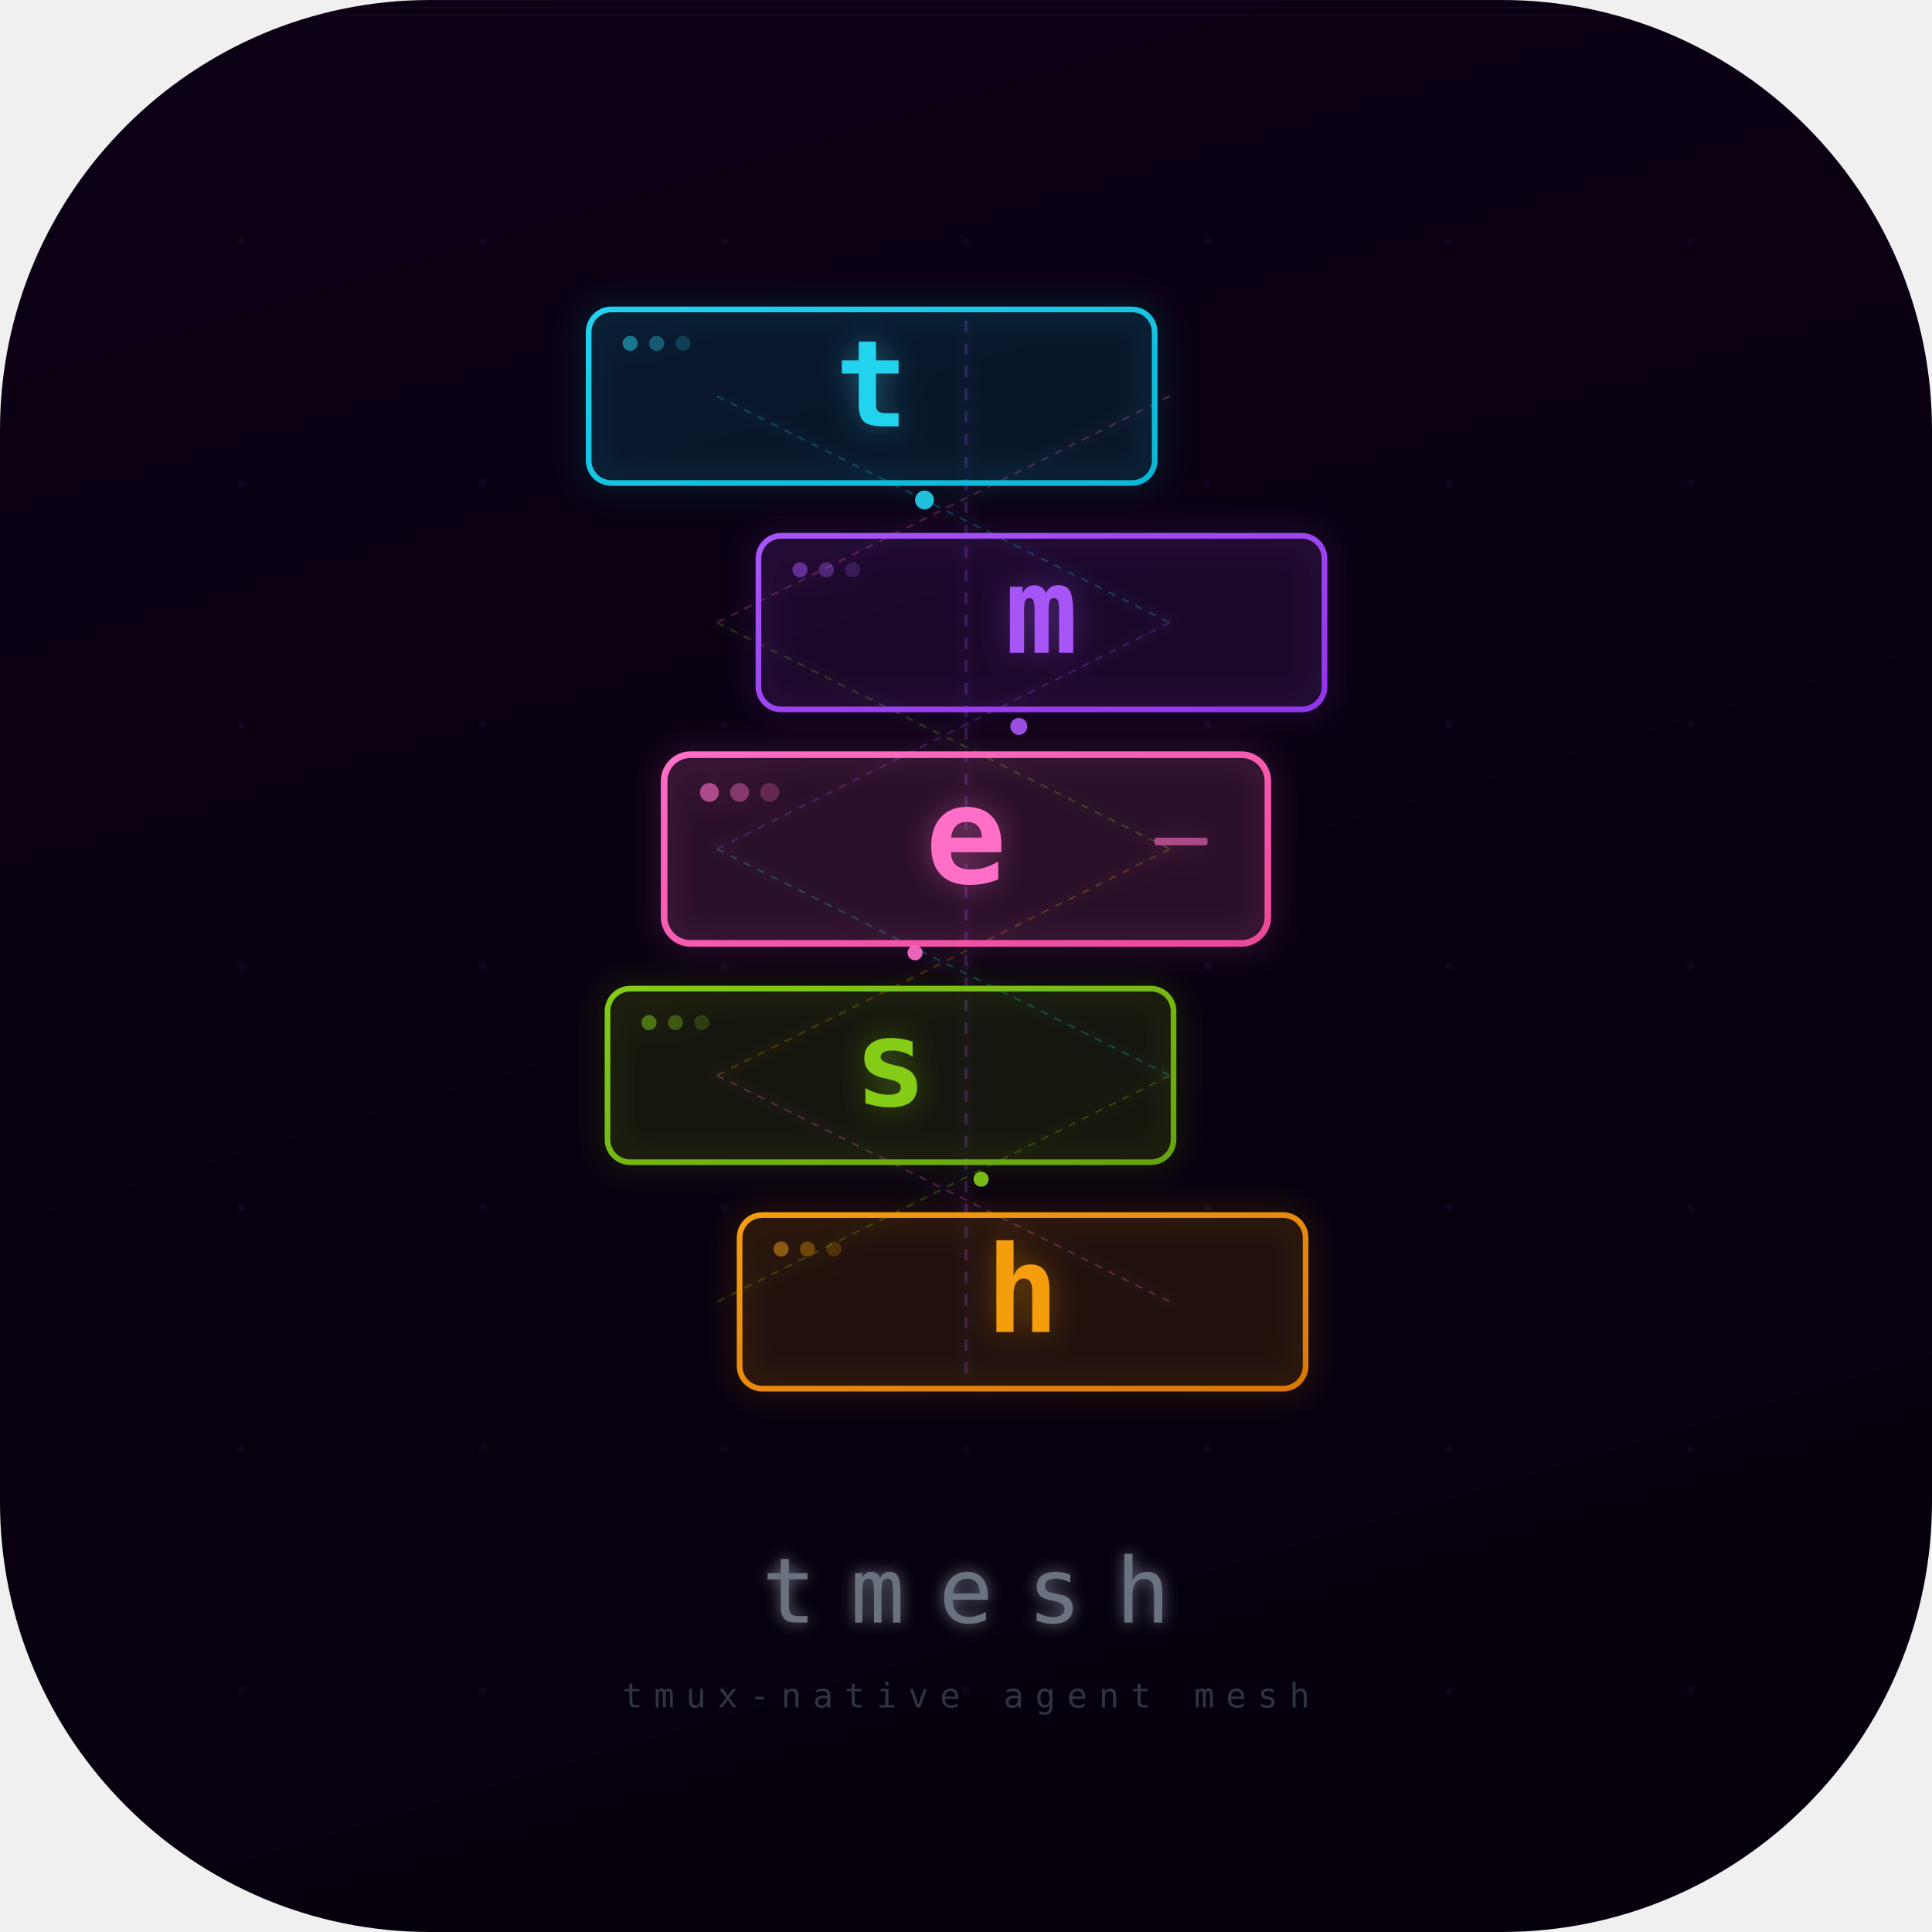
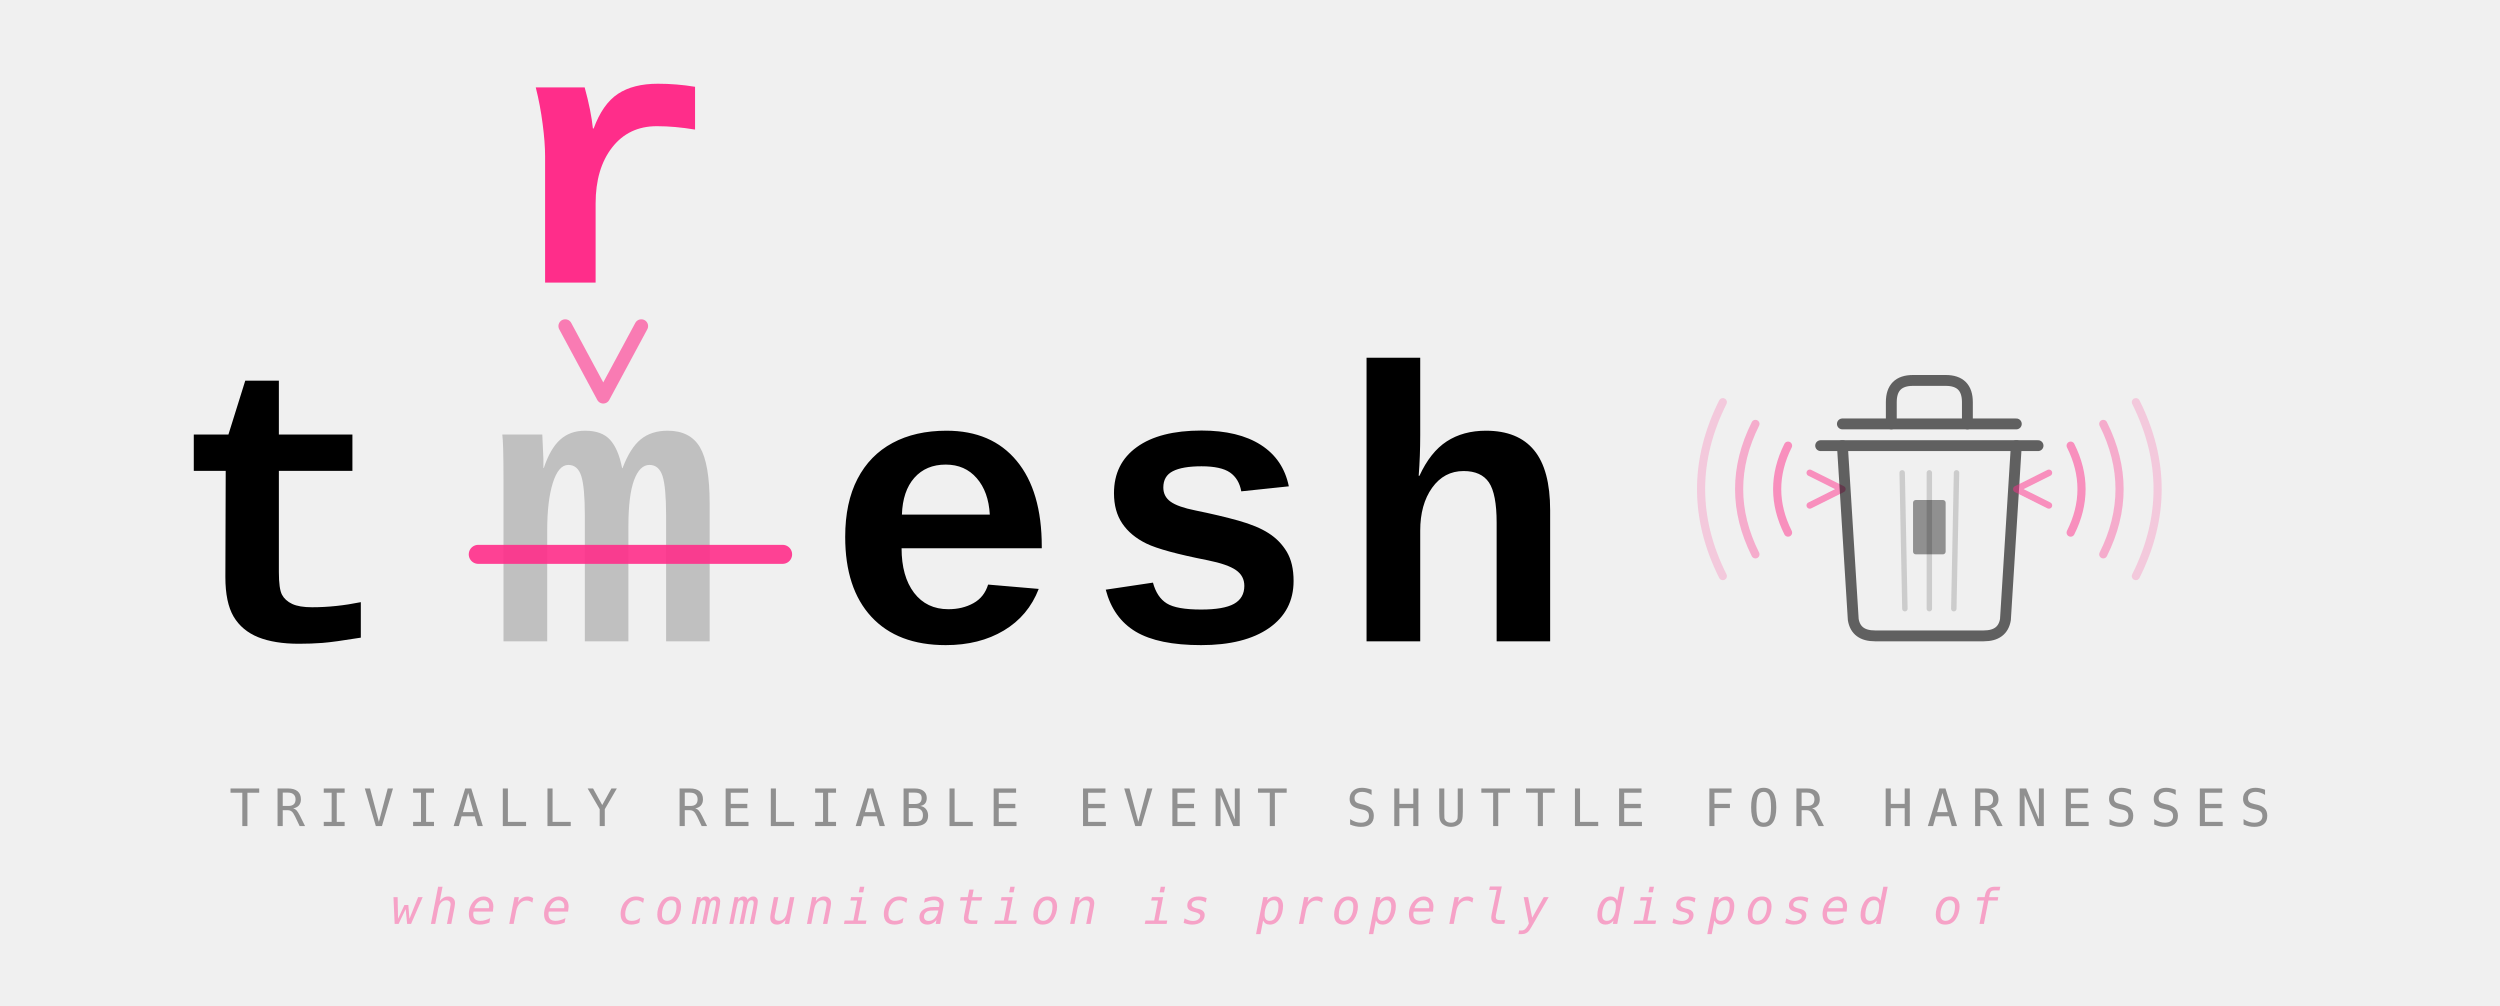
- <svg xmlns="http://www.w3.org/2000/svg" viewBox="0 0 1024 1024">
-   <defs>
-     <linearGradient id="bg" x1="0" y1="0" x2="0.3" y2="1">
-       <stop offset="0%" stop-color="#0C0015" />
-       <stop offset="100%" stop-color="#06000D" />
-     </linearGradient>
-     <linearGradient id="block-t" x1="0" y1="0" x2="1" y2="1">
-       <stop offset="0%" stop-color="#22D3EE" />
-       <stop offset="100%" stop-color="#06B6D4" />
-     </linearGradient>
-     <linearGradient id="block-m" x1="0" y1="0" x2="1" y2="1">
-       <stop offset="0%" stop-color="#A855F7" />
-       <stop offset="100%" stop-color="#9333EA" />
-     </linearGradient>
-     <linearGradient id="block-e" x1="0" y1="0" x2="1" y2="1">
-       <stop offset="0%" stop-color="#FF6EC7" />
-       <stop offset="100%" stop-color="#EC4899" />
-     </linearGradient>
-     <linearGradient id="block-s" x1="0" y1="0" x2="1" y2="1">
-       <stop offset="0%" stop-color="#84CC16" />
-       <stop offset="100%" stop-color="#65A30D" />
-     </linearGradient>
-     <linearGradient id="block-h" x1="0" y1="0" x2="1" y2="1">
-       <stop offset="0%" stop-color="#F59E0B" />
-       <stop offset="100%" stop-color="#D97706" />
-     </linearGradient>
-     <filter id="glow-cyan" x="-40%" y="-40%" width="180%" height="180%">
-       <feGaussianBlur stdDeviation="8" result="b" />
-       <feFlood flood-color="#22D3EE" flood-opacity="0.4" result="c" />
-       <feComposite in="c" in2="b" operator="in" result="g" />
-       <feMerge>
-         <feMergeNode in="g" />
-         <feMergeNode in="SourceGraphic" />
-       </feMerge>
-     </filter>
-     <filter id="glow-purple" x="-40%" y="-40%" width="180%" height="180%">
-       <feGaussianBlur stdDeviation="8" result="b" />
-       <feFlood flood-color="#A855F7" flood-opacity="0.4" result="c" />
-       <feComposite in="c" in2="b" operator="in" result="g" />
-       <feMerge>
-         <feMergeNode in="g" />
-         <feMergeNode in="SourceGraphic" />
-       </feMerge>
-     </filter>
-     <filter id="glow-pink" x="-40%" y="-40%" width="180%" height="180%">
-       <feGaussianBlur stdDeviation="8" result="b" />
-       <feFlood flood-color="#FF6EC7" flood-opacity="0.4" result="c" />
-       <feComposite in="c" in2="b" operator="in" result="g" />
-       <feMerge>
-         <feMergeNode in="g" />
-         <feMergeNode in="SourceGraphic" />
-       </feMerge>
-     </filter>
-     <filter id="glow-lime" x="-40%" y="-40%" width="180%" height="180%">
-       <feGaussianBlur stdDeviation="8" result="b" />
-       <feFlood flood-color="#84CC16" flood-opacity="0.4" result="c" />
-       <feComposite in="c" in2="b" operator="in" result="g" />
-       <feMerge>
-         <feMergeNode in="g" />
-         <feMergeNode in="SourceGraphic" />
-       </feMerge>
-     </filter>
-     <filter id="glow-amber" x="-40%" y="-40%" width="180%" height="180%">
-       <feGaussianBlur stdDeviation="8" result="b" />
-       <feFlood flood-color="#F59E0B" flood-opacity="0.4" result="c" />
-       <feComposite in="c" in2="b" operator="in" result="g" />
-       <feMerge>
-         <feMergeNode in="g" />
-         <feMergeNode in="SourceGraphic" />
-       </feMerge>
-     </filter>
-     <filter id="mesh-glow" x="-20%" y="-20%" width="140%" height="140%">
-       <feGaussianBlur stdDeviation="3" result="b" />
-       <feMerge>
-         <feMergeNode in="b" />
-         <feMergeNode in="SourceGraphic" />
-       </feMerge>
-     </filter>
-     <filter id="text-glow" x="-30%" y="-30%" width="160%" height="160%">
-       <feGaussianBlur stdDeviation="4" result="b" />
-       <feMerge>
-         <feMergeNode in="b" />
-         <feMergeNode in="SourceGraphic" />
-       </feMerge>
-     </filter>
-     <clipPath id="squircle">
-       <rect x="0" y="0" width="1024" height="1024" rx="228" />
-     </clipPath>
-   </defs>
-   <g clip-path="url(#squircle)">
-     <rect width="1024" height="1024" fill="url(#bg)" />
-     <g opacity="0.03">
-       <line x1="0" y1="0" x2="1024" y2="0" stroke="#fff" stroke-width="1" />
-       <line x1="0" y1="4" x2="1024" y2="4" stroke="#fff" stroke-width="1" />
-       <line x1="0" y1="8" x2="1024" y2="8" stroke="#fff" stroke-width="1" />
-       <rect width="1024" height="1024" fill="url(#bg)" opacity="0" />
+ <svg xmlns="http://www.w3.org/2000/svg" viewBox="10 10 460 185" width="460" height="185">
+   <g fill="currentColor" font-family="'SF Mono','Fira Code','Cascadia Code','Consolas','Courier New',monospace">
+     <text x="40" y="128" font-size="72" font-weight="700" letter-spacing="4">t</text>
+     <text x="100" y="128" font-size="72" font-weight="700" letter-spacing="4" opacity="0.2">m</text>
+     <line x1="98" y1="112" x2="154" y2="112" stroke="#ff2d8a" stroke-width="3.5" stroke-linecap="round" opacity="0.9" />
+     <text x="102" y="62" font-size="68" font-weight="700" fill="#ff2d8a">r</text>
+     <path d="M128 70 L121 83 L114 70" fill="none" stroke="#ff2d8a" stroke-width="2.5" stroke-linecap="round" stroke-linejoin="round" opacity="0.6" />
+     <text x="162" y="128" font-size="72" font-weight="700" letter-spacing="4">esh</text>
+   </g>
+   <g transform="translate(345, 82)">
+     <path d="M-6 10 Q-10 18 -6 26" fill="none" stroke="#ff2d8a" stroke-width="1.5" stroke-linecap="round" opacity="0.5" />
+     <path d="M-12 6 Q-18 18 -12 30" fill="none" stroke="#ff2d8a" stroke-width="1.5" stroke-linecap="round" opacity="0.35" />
+     <path d="M-18 2 Q-26 18 -18 34" fill="none" stroke="#ff2d8a" stroke-width="1.5" stroke-linecap="round" opacity="0.2" />
+     <path d="M-2 15 L4 18 L-2 21" fill="none" stroke="#ff2d8a" stroke-width="1.2" stroke-linecap="round" stroke-linejoin="round" opacity="0.5" />
+     <g fill="none" stroke="currentColor" stroke-width="2" stroke-linecap="round" stroke-linejoin="round" opacity="0.6">
+       <line x1="4" y1="6" x2="36" y2="6" />
+       <path d="M13 6 L13 2 Q13 -2 17 -2 L23 -2 Q27 -2 27 2 L27 6" />
+       <line x1="0" y1="10" x2="40" y2="10" />
+       <path d="M4 10 L6 42 Q6.5 45 10 45 L30 45 Q33.5 45 34 42 L36 10" />
+       <line x1="15" y1="15" x2="15.5" y2="40" stroke-width="1" opacity="0.25" />
+       <line x1="20" y1="15" x2="20" y2="40" stroke-width="1" opacity="0.25" />
+       <line x1="25" y1="15" x2="24.5" y2="40" stroke-width="1" opacity="0.25" />
    </g>
-     <g opacity="0.06">
-       <g fill="#A855F7">
-         <circle cx="128" cy="128" r="2" />
-         <circle cx="256" cy="128" r="2" />
-         <circle cx="384" cy="128" r="2" />
-         <circle cx="512" cy="128" r="2" />
-         <circle cx="640" cy="128" r="2" />
-         <circle cx="768" cy="128" r="2" />
-         <circle cx="896" cy="128" r="2" />
-         <circle cx="128" cy="256" r="2" />
-         <circle cx="256" cy="256" r="2" />
-         <circle cx="384" cy="256" r="2" />
-         <circle cx="512" cy="256" r="2" />
-         <circle cx="640" cy="256" r="2" />
-         <circle cx="768" cy="256" r="2" />
-         <circle cx="896" cy="256" r="2" />
-         <circle cx="128" cy="384" r="2" />
-         <circle cx="256" cy="384" r="2" />
-         <circle cx="384" cy="384" r="2" />
-         <circle cx="512" cy="384" r="2" />
-         <circle cx="640" cy="384" r="2" />
-         <circle cx="768" cy="384" r="2" />
-         <circle cx="896" cy="384" r="2" />
-         <circle cx="128" cy="512" r="2" />
-         <circle cx="256" cy="512" r="2" />
-         <circle cx="384" cy="512" r="2" />
-         <circle cx="512" cy="512" r="2" />
-         <circle cx="640" cy="512" r="2" />
-         <circle cx="768" cy="512" r="2" />
-         <circle cx="896" cy="512" r="2" />
-         <circle cx="128" cy="640" r="2" />
-         <circle cx="256" cy="640" r="2" />
-         <circle cx="384" cy="640" r="2" />
-         <circle cx="512" cy="640" r="2" />
-         <circle cx="640" cy="640" r="2" />
-         <circle cx="768" cy="640" r="2" />
-         <circle cx="896" cy="640" r="2" />
-         <circle cx="128" cy="768" r="2" />
-         <circle cx="256" cy="768" r="2" />
-         <circle cx="384" cy="768" r="2" />
-         <circle cx="512" cy="768" r="2" />
-         <circle cx="640" cy="768" r="2" />
-         <circle cx="768" cy="768" r="2" />
-         <circle cx="896" cy="768" r="2" />
-         <circle cx="128" cy="896" r="2" />
-         <circle cx="256" cy="896" r="2" />
-         <circle cx="384" cy="896" r="2" />
-         <circle cx="512" cy="896" r="2" />
-         <circle cx="640" cy="896" r="2" />
-         <circle cx="768" cy="896" r="2" />
-         <circle cx="896" cy="896" r="2" />
-       </g>
-     </g>
+     <rect x="17" y="20" width="6" height="10" fill="currentColor" opacity="0.4" rx="0.5" />
+     <path d="M46 10 Q50 18 46 26" fill="none" stroke="#ff2d8a" stroke-width="1.5" stroke-linecap="round" opacity="0.5" />
+     <path d="M52 6 Q58 18 52 30" fill="none" stroke="#ff2d8a" stroke-width="1.5" stroke-linecap="round" opacity="0.35" />
+     <path d="M58 2 Q66 18 58 34" fill="none" stroke="#ff2d8a" stroke-width="1.5" stroke-linecap="round" opacity="0.2" />
+     <path d="M42 15 L36 18 L42 21" fill="none" stroke="#ff2d8a" stroke-width="1.2" stroke-linecap="round" stroke-linejoin="round" opacity="0.5" />
  </g>
-   <g clip-path="url(#squircle)">
-     <g filter="url(#mesh-glow)" opacity="0.25">
-       <line x1="512" y1="170" x2="512" y2="730" stroke="#A855F7" stroke-width="1.5" stroke-dasharray="6,6" />
-       <line x1="380" y1="210" x2="620" y2="330" stroke="#22D3EE" stroke-width="1" stroke-dasharray="4,4" />
-       <line x1="620" y1="210" x2="380" y2="330" stroke="#FF6EC7" stroke-width="1" stroke-dasharray="4,4" />
-       <line x1="380" y1="330" x2="620" y2="450" stroke="#84CC16" stroke-width="1" stroke-dasharray="4,4" />
-       <line x1="620" y1="330" x2="380" y2="450" stroke="#A855F7" stroke-width="1" stroke-dasharray="4,4" />
-       <line x1="380" y1="450" x2="620" y2="570" stroke="#22D3EE" stroke-width="1" stroke-dasharray="4,4" />
-       <line x1="620" y1="450" x2="380" y2="570" stroke="#F59E0B" stroke-width="1" stroke-dasharray="4,4" />
-       <line x1="380" y1="570" x2="620" y2="690" stroke="#FF6EC7" stroke-width="1" stroke-dasharray="4,4" />
-       <line x1="620" y1="570" x2="380" y2="690" stroke="#84CC16" stroke-width="1" stroke-dasharray="4,4" />
-     </g>
-     <g transform="translate(542, 690)" filter="url(#glow-amber)">
-       <rect x="-150" y="-46" width="300" height="92" rx="12" fill="rgba(245,158,11,0.08)" stroke="url(#block-h)" stroke-width="3" />
-       <circle cx="-128" cy="-28" r="4" fill="#F59E0B" opacity="0.5" />
-       <circle cx="-114" cy="-28" r="4" fill="#F59E0B" opacity="0.35" />
-       <circle cx="-100" cy="-28" r="4" fill="#F59E0B" opacity="0.2" />
-       <text x="0" y="16" text-anchor="middle" font-family="'SF Mono','JetBrains Mono','Fira Code',monospace" font-weight="800" font-size="64" fill="#F59E0B" letter-spacing="4">h</text>
-     </g>
-     <g transform="translate(472, 570)" filter="url(#glow-lime)">
-       <rect x="-150" y="-46" width="300" height="92" rx="12" fill="rgba(132,204,22,0.08)" stroke="url(#block-s)" stroke-width="3" />
-       <circle cx="-128" cy="-28" r="4" fill="#84CC16" opacity="0.5" />
-       <circle cx="-114" cy="-28" r="4" fill="#84CC16" opacity="0.35" />
-       <circle cx="-100" cy="-28" r="4" fill="#84CC16" opacity="0.2" />
-       <text x="0" y="16" text-anchor="middle" font-family="'SF Mono','JetBrains Mono','Fira Code',monospace" font-weight="800" font-size="64" fill="#84CC16" letter-spacing="4">s</text>
-     </g>
-     <g transform="translate(512, 450)" filter="url(#glow-pink)">
-       <rect x="-160" y="-50" width="320" height="100" rx="14" fill="rgba(255,110,199,0.1)" stroke="url(#block-e)" stroke-width="3.5" />
-       <circle cx="-136" cy="-30" r="5" fill="#FF6EC7" opacity="0.6" />
-       <circle cx="-120" cy="-30" r="5" fill="#FF6EC7" opacity="0.4" />
-       <circle cx="-104" cy="-30" r="5" fill="#FF6EC7" opacity="0.25" />
-       <rect x="100" y="-6" width="28" height="4" rx="1" fill="#FF6EC7" opacity="0.6" />
-       <text x="0" y="18" text-anchor="middle" font-family="'SF Mono','JetBrains Mono','Fira Code',monospace" font-weight="800" font-size="72" fill="#FF6EC7" letter-spacing="4">e</text>
-     </g>
-     <g transform="translate(552, 330)" filter="url(#glow-purple)">
-       <rect x="-150" y="-46" width="300" height="92" rx="12" fill="rgba(168,85,247,0.08)" stroke="url(#block-m)" stroke-width="3" />
-       <circle cx="-128" cy="-28" r="4" fill="#A855F7" opacity="0.5" />
-       <circle cx="-114" cy="-28" r="4" fill="#A855F7" opacity="0.35" />
-       <circle cx="-100" cy="-28" r="4" fill="#A855F7" opacity="0.2" />
-       <text x="0" y="16" text-anchor="middle" font-family="'SF Mono','JetBrains Mono','Fira Code',monospace" font-weight="800" font-size="64" fill="#A855F7" letter-spacing="4">m</text>
-     </g>
-     <g transform="translate(462, 210)" filter="url(#glow-cyan)">
-       <rect x="-150" y="-46" width="300" height="92" rx="12" fill="rgba(34,211,238,0.08)" stroke="url(#block-t)" stroke-width="3" />
-       <circle cx="-128" cy="-28" r="4" fill="#22D3EE" opacity="0.5" />
-       <circle cx="-114" cy="-28" r="4" fill="#22D3EE" opacity="0.35" />
-       <circle cx="-100" cy="-28" r="4" fill="#22D3EE" opacity="0.2" />
-       <text x="0" y="16" text-anchor="middle" font-family="'SF Mono','JetBrains Mono','Fira Code',monospace" font-weight="800" font-size="64" fill="#22D3EE" letter-spacing="4">t</text>
-     </g>
-     <g opacity="0.9">
-       <circle cx="490" cy="265" r="5" fill="#22D3EE">
-         <animate attributeName="cy" values="240;300;240" dur="3s" repeatCount="indefinite" />
-         <animate attributeName="opacity" values="0.9;0.3;0.9" dur="3s" repeatCount="indefinite" />
-       </circle>
-       <circle cx="540" cy="385" r="4.5" fill="#A855F7">
-         <animate attributeName="cy" values="360;420;360" dur="2.5s" repeatCount="indefinite" />
-         <animate attributeName="opacity" values="0.8;0.2;0.8" dur="2.5s" repeatCount="indefinite" />
-       </circle>
-       <circle cx="485" cy="505" r="4" fill="#FF6EC7">
-         <animate attributeName="cy" values="480;540;480" dur="2.8s" repeatCount="indefinite" />
-         <animate attributeName="opacity" values="0.85;0.25;0.85" dur="2.8s" repeatCount="indefinite" />
-       </circle>
-       <circle cx="520" cy="625" r="4" fill="#84CC16">
-         <animate attributeName="cy" values="600;660;600" dur="3.2s" repeatCount="indefinite" />
-         <animate attributeName="opacity" values="0.8;0.3;0.8" dur="3.2s" repeatCount="indefinite" />
-       </circle>
-     </g>
-   </g>
-   <g clip-path="url(#squircle)">
-     <text x="512" y="860" text-anchor="middle" font-family="'SF Mono','JetBrains Mono','Fira Code','Cascadia Code','Consolas',monospace" font-weight="300" font-size="48" letter-spacing="18" fill="#6B7280" filter="url(#text-glow)">tmesh</text>
-     <text x="512" y="905" text-anchor="middle" font-family="'SF Mono','JetBrains Mono','Fira Code',monospace" font-weight="300" font-size="18" letter-spacing="6" fill="#4B5563" opacity="0.6">tmux-native agent mesh</text>
-   </g>
+   <text x="240" y="162" text-anchor="middle" font-family="'SF Mono','Fira Code','Consolas',monospace" font-size="9.5" fill="currentColor" opacity="0.4" letter-spacing="2.5">TRIVIALLY RELIABLE EVENT SHUTTLE FOR HARNESSES</text>
+   <text x="230" y="180" text-anchor="middle" font-family="'SF Mono','Fira Code','Consolas',monospace" font-size="9" fill="#ff2d8a" opacity="0.4" letter-spacing="1.5" font-style="italic">where communication is properly disposed of</text>
</svg>
